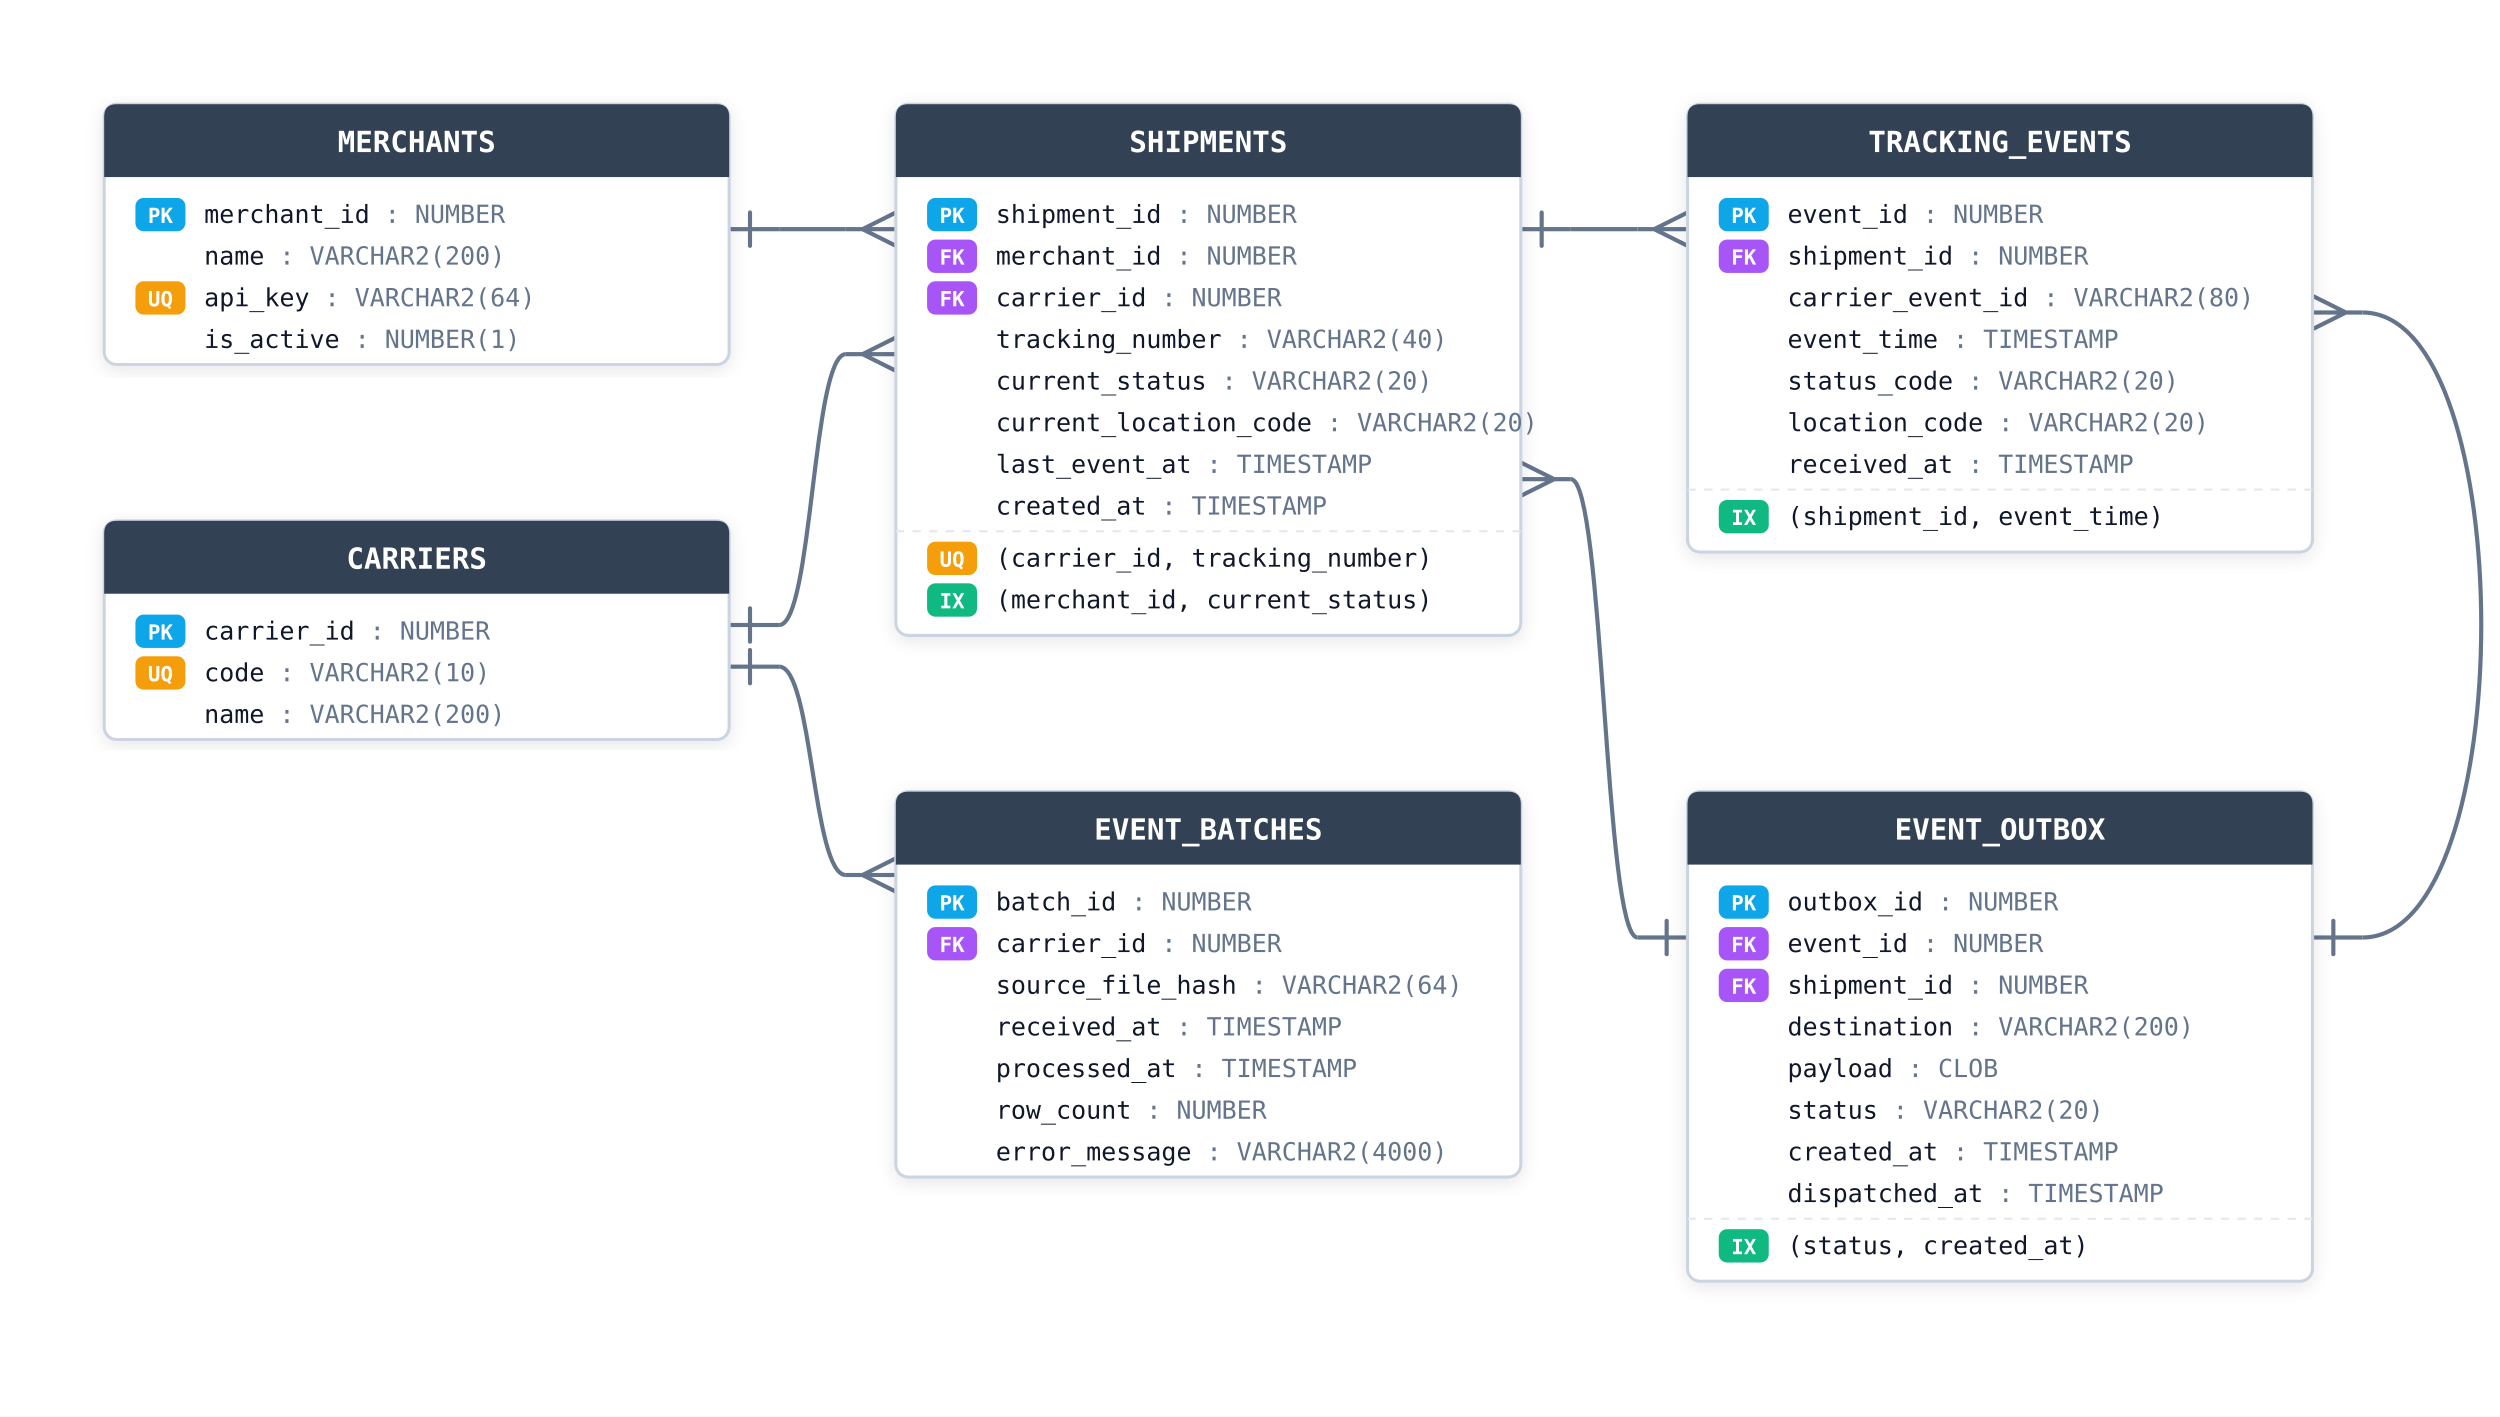
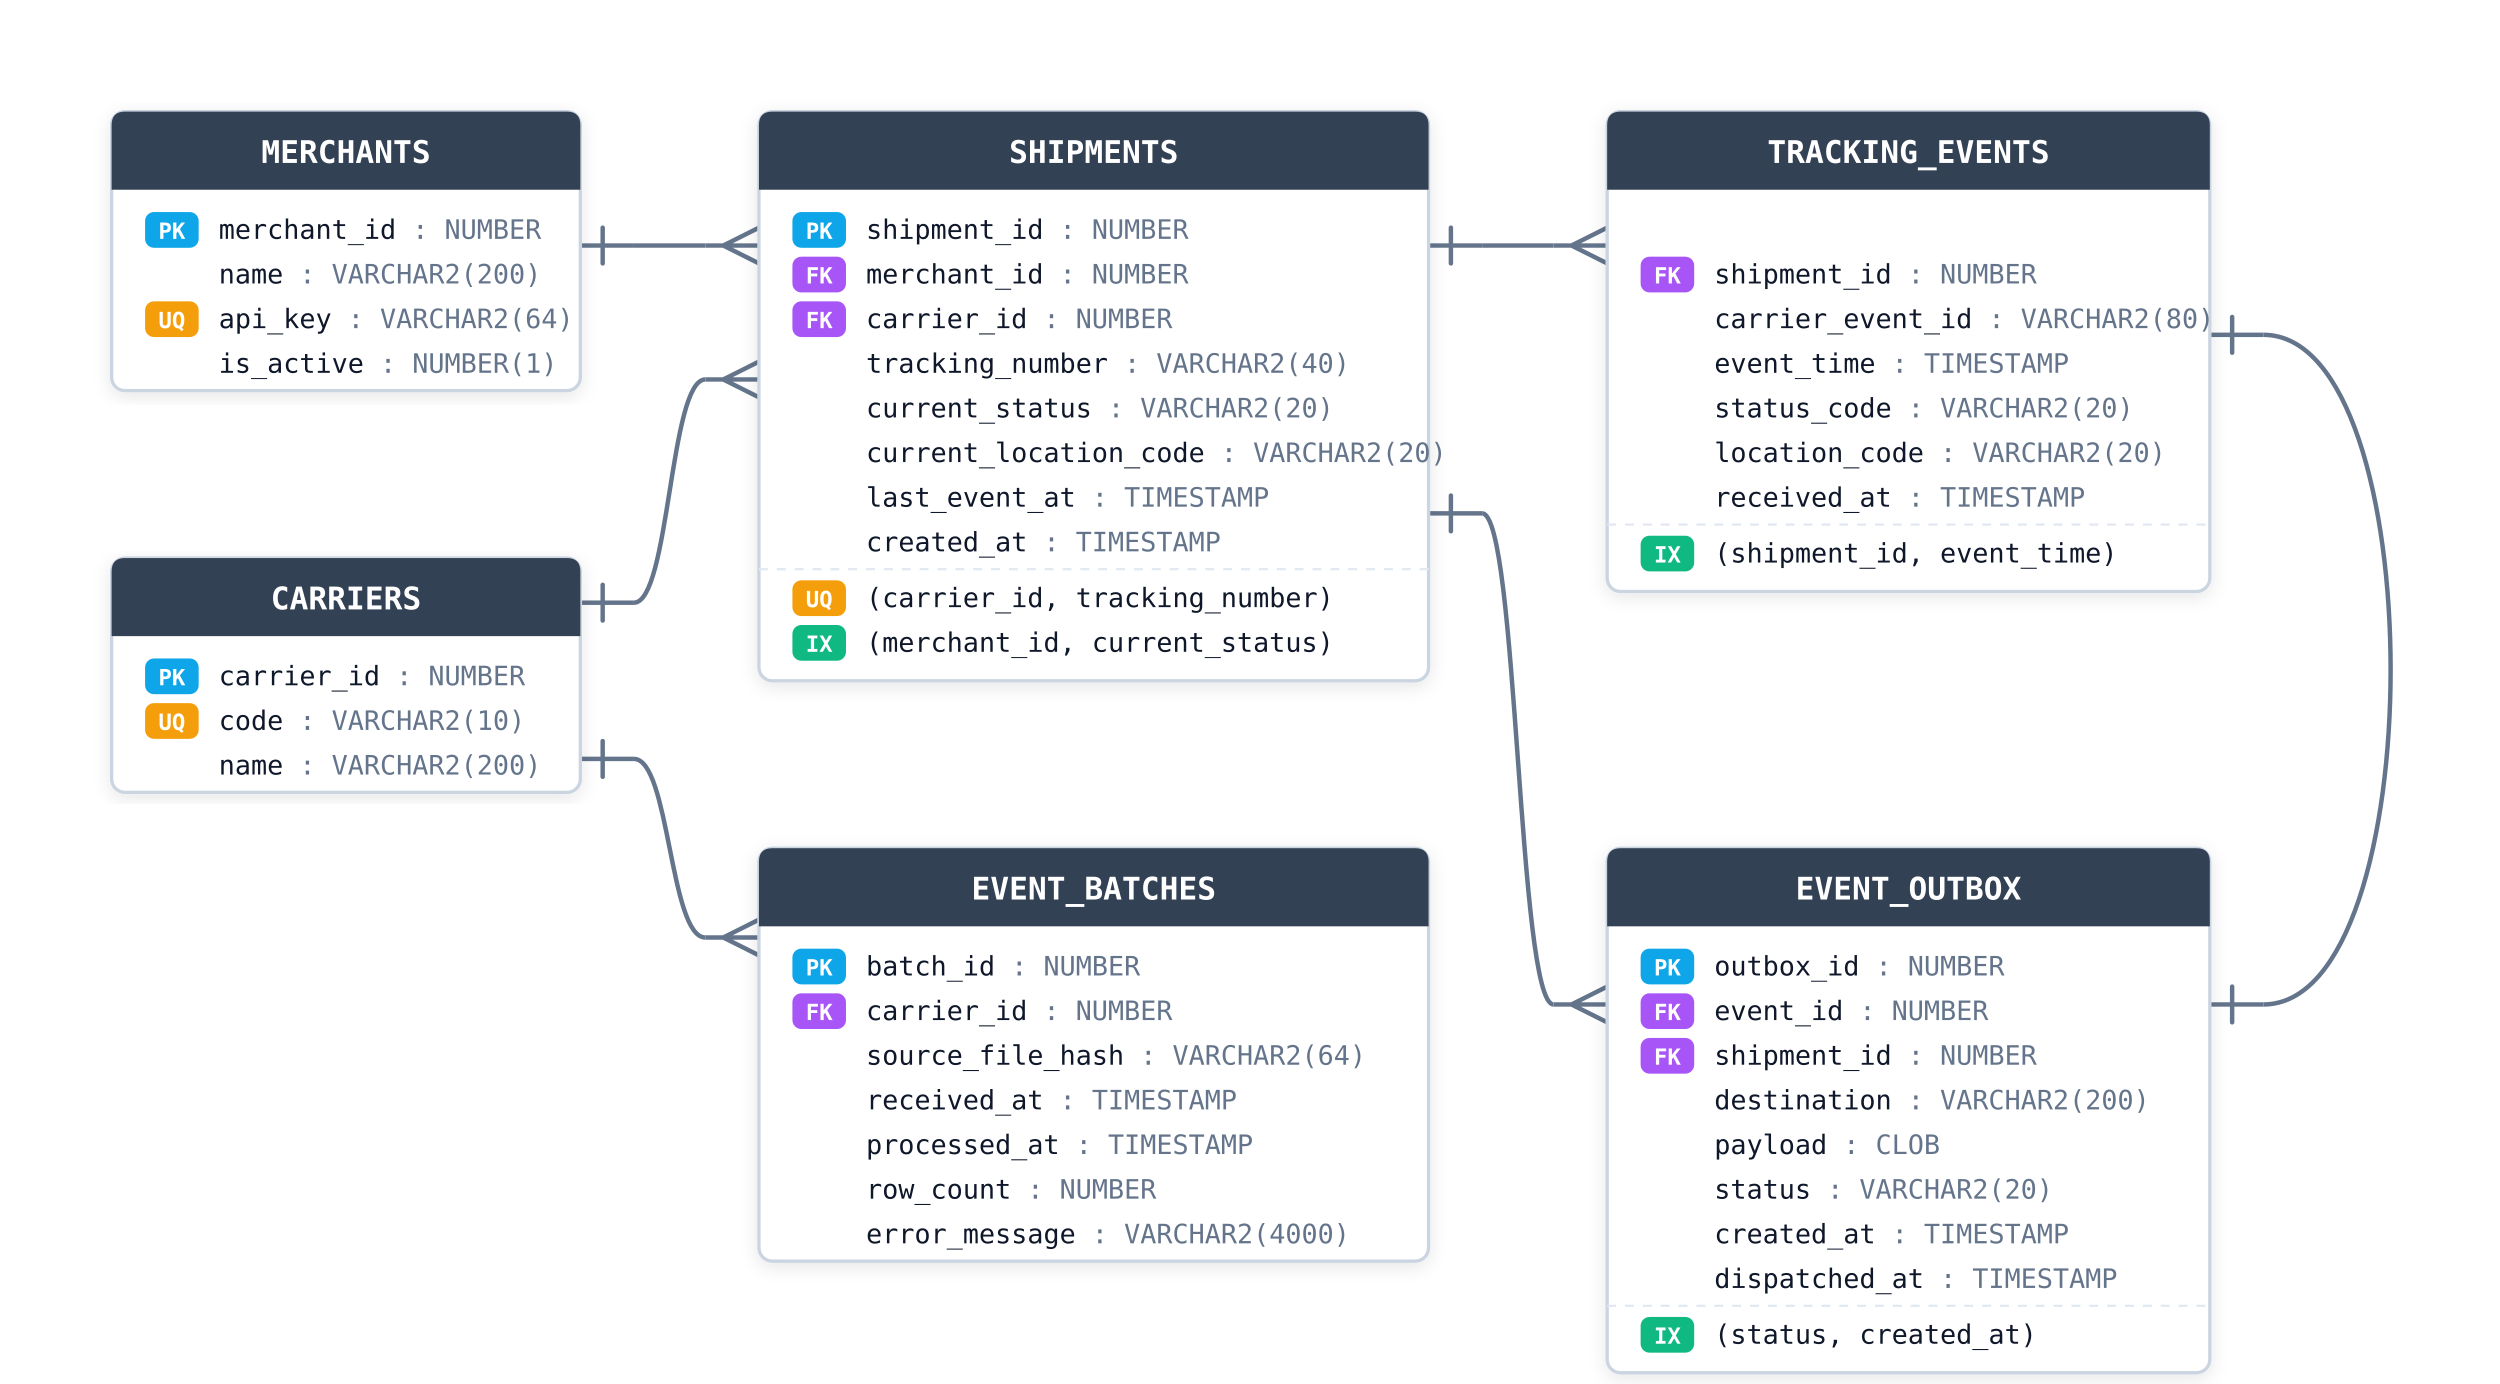
- <svg xmlns="http://www.w3.org/2000/svg" viewBox="0 0 1200 680" width="100%" height="100%">
-   <rect width="1200" height="680" fill="#ffffff" />
+ <svg xmlns="http://www.w3.org/2000/svg" viewBox="0 0 1120 620" width="100%" height="100%">
+   <rect width="1120" height="620" fill="#ffffff" />
  <defs>
    <filter id="shadow" x="-5%" y="-5%" width="110%" height="110%">
      <feDropShadow dx="0" dy="2" stdDeviation="4" flood-opacity="0.1" />
    </filter>
    <style>
      .rel { 
        stroke: #64748b; 
        stroke-width: 2; 
        fill: none; 
      }
      .marker-path { stroke: #64748b; stroke-width: 2; fill: none; stroke-linecap: round; stroke-linejoin: round; }
      .col-name { fill: #0f172a; }
      .col-type { fill: #64748b; }
      .tbl-bg { fill: #ffffff; stroke: #cbd5e1; stroke-width: 1.5; filter: url(#shadow); rx: 6; }
      .tbl-hdr { fill: #334155; }
      .tbl-title { fill: #ffffff; font-family: monospace; font-size: 14px; font-weight: bold; text-anchor: middle; }
      .txt { font-family: monospace; font-size: 12px; }
      .badge-txt { font-family: monospace; font-size: 10px; font-weight: bold; fill: #ffffff; text-anchor: middle; }
      .divider { stroke: #e2e8f0; stroke-dasharray: 4; }
    </style>
    <marker id="cross_out" viewBox="0 0 24 24" markerWidth="24" markerHeight="24" refX="24" refY="12" orient="0" markerUnits="userSpaceOnUse">
      <path d="M 0 12 L 24 12 M 10 4 L 10 20" class="marker-path" />
    </marker>
    <marker id="cross_in" viewBox="0 0 24 24" markerWidth="24" markerHeight="24" refX="0" refY="12" orient="0" markerUnits="userSpaceOnUse">
      <path d="M 0 12 L 24 12 M 14 4 L 14 20" class="marker-path" />
    </marker>
    <marker id="crow_out" viewBox="0 0 24 24" markerWidth="24" markerHeight="24" refX="24" refY="12" orient="0" markerUnits="userSpaceOnUse">
      <path d="M 0 12 L 24 12 M 16 12 L 0 4 M 16 12 L 0 20" class="marker-path" />
    </marker>
    <marker id="crow_in" viewBox="0 0 24 24" markerWidth="24" markerHeight="24" refX="0" refY="12" orient="0" markerUnits="userSpaceOnUse">
      <path d="M 0 12 L 24 12 M 8 12 L 24 4 M 8 12 L 24 20" class="marker-path" />
    </marker>
  </defs>
-   <path d="M 374 110 C 390 110 390 110 406 110" class="rel" marker-start="url(#cross_out)" marker-end="url(#crow_in)" />
-   <path d="M 374 300 C 390 300 390 170 406 170" class="rel" marker-start="url(#cross_out)" marker-end="url(#crow_in)" />
-   <path d="M 374 320 C 390 320 390 420 406 420" class="rel" marker-start="url(#cross_out)" marker-end="url(#crow_in)" />
-   <path d="M 754 110 C 770 110 770 110 786 110" class="rel" marker-start="url(#cross_out)" marker-end="url(#crow_in)" />
-   <path d="M 754 230 C 770 230 770 450 786 450" class="rel" marker-start="url(#crow_out)" marker-end="url(#cross_in)" />
-   <path d="M 1134 150 C 1210 150 1210 450 1134 450" class="rel" marker-start="url(#crow_out)" marker-end="url(#cross_out)" />
+   <path d="M 284 110 C 300 110 300 110 316 110" class="rel" marker-start="url(#cross_out)" marker-end="url(#crow_in)" />
+   <path d="M 284 270 C 300 270 300 170 316 170" class="rel" marker-start="url(#cross_out)" marker-end="url(#crow_in)" />
+   <path d="M 284 340 C 300 340 300 420 316 420" class="rel" marker-start="url(#cross_out)" marker-end="url(#crow_in)" />
+   <path d="M 664 110 C 680 110 680 110 696 110" class="rel" marker-start="url(#cross_out)" marker-end="url(#crow_in)" />
+   <path d="M 664 230 C 680 230 680 450 696 450" class="rel" marker-start="url(#cross_out)" marker-end="url(#crow_in)" />
+   <path d="M 1014 150 C 1090 150 1090 450 1014 450" class="rel" marker-start="url(#cross_out)" marker-end="url(#cross_out)" />
  <g transform="translate(50,50)">
-     <rect width="300" height="125" class="tbl-bg" />
-     <path d="M 0 6 Q 0 0 6 0 L 294 0 Q 300 0 300 6 L 300 35 L 0 35 Z" class="tbl-hdr" />
-     <text x="150" y="23" class="tbl-title">MERCHANTS</text>
+     <rect width="210" height="125" class="tbl-bg" />
+     <path d="M 0 6 Q 0 0 6 0 L 204 0 Q 210 0 210 6 L 210 35 L 0 35 Z" class="tbl-hdr" />
+     <text x="105" y="23" class="tbl-title">MERCHANTS</text>
    <rect x="15" y="45" width="24" height="16" rx="4" fill="#0ea5e9" />
    <text x="27" y="57" class="badge-txt">PK</text>
    <text x="48" y="57" class="txt">
      <tspan class="col-name">merchant_id</tspan>
      <tspan class="col-type">: NUMBER</tspan>
    </text>
    <text x="48" y="77" class="txt">
      <tspan class="col-name">name</tspan>
      <tspan class="col-type">: VARCHAR2(200)</tspan>
    </text>
    <rect x="15" y="85" width="24" height="16" rx="4" fill="#f59e0b" />
    <text x="27" y="97" class="badge-txt">UQ</text>
    <text x="48" y="97" class="txt">
      <tspan class="col-name">api_key</tspan>
      <tspan class="col-type">: VARCHAR2(64)</tspan>
    </text>
    <text x="48" y="117" class="txt">
      <tspan class="col-name">is_active</tspan>
      <tspan class="col-type">: NUMBER(1)</tspan>
    </text>
  </g>
  <g transform="translate(50,250)">
-     <rect width="300" height="105" class="tbl-bg" />
-     <path d="M 0 6 Q 0 0 6 0 L 294 0 Q 300 0 300 6 L 300 35 L 0 35 Z" class="tbl-hdr" />
-     <text x="150" y="23" class="tbl-title">CARRIERS</text>
+     <rect width="210" height="105" class="tbl-bg" />
+     <path d="M 0 6 Q 0 0 6 0 L 204 0 Q 210 0 210 6 L 210 35 L 0 35 Z" class="tbl-hdr" />
+     <text x="105" y="23" class="tbl-title">CARRIERS</text>
    <rect x="15" y="45" width="24" height="16" rx="4" fill="#0ea5e9" />
    <text x="27" y="57" class="badge-txt">PK</text>
    <text x="48" y="57" class="txt">
      <tspan class="col-name">carrier_id</tspan>
      <tspan class="col-type">: NUMBER</tspan>
    </text>
    <rect x="15" y="65" width="24" height="16" rx="4" fill="#f59e0b" />
    <text x="27" y="77" class="badge-txt">UQ</text>
    <text x="48" y="77" class="txt">
      <tspan class="col-name">code</tspan>
      <tspan class="col-type">: VARCHAR2(10)</tspan>
    </text>
    <text x="48" y="97" class="txt">
      <tspan class="col-name">name</tspan>
      <tspan class="col-type">: VARCHAR2(200)</tspan>
    </text>
  </g>
-   <g transform="translate(430,50)">
+   <g transform="translate(340,50)">
    <rect width="300" height="255" class="tbl-bg" />
    <path d="M 0 6 Q 0 0 6 0 L 294 0 Q 300 0 300 6 L 300 35 L 0 35 Z" class="tbl-hdr" />
    <text x="150" y="23" class="tbl-title">SHIPMENTS</text>
    <rect x="15" y="45" width="24" height="16" rx="4" fill="#0ea5e9" />
    <text x="27" y="57" class="badge-txt">PK</text>
    <text x="48" y="57" class="txt">
      <tspan class="col-name">shipment_id</tspan>
      <tspan class="col-type">: NUMBER</tspan>
    </text>
    <rect x="15" y="65" width="24" height="16" rx="4" fill="#a855f7" />
    <text x="27" y="77" class="badge-txt">FK</text>
    <text x="48" y="77" class="txt">
      <tspan class="col-name">merchant_id</tspan>
      <tspan class="col-type">: NUMBER</tspan>
    </text>
    <rect x="15" y="85" width="24" height="16" rx="4" fill="#a855f7" />
    <text x="27" y="97" class="badge-txt">FK</text>
    <text x="48" y="97" class="txt">
      <tspan class="col-name">carrier_id</tspan>
      <tspan class="col-type">: NUMBER</tspan>
    </text>
    <text x="48" y="117" class="txt">
      <tspan class="col-name">tracking_number</tspan>
      <tspan class="col-type">: VARCHAR2(40)</tspan>
    </text>
    <text x="48" y="137" class="txt">
      <tspan class="col-name">current_status</tspan>
      <tspan class="col-type">: VARCHAR2(20)</tspan>
    </text>
    <text x="48" y="157" class="txt">
      <tspan class="col-name">current_location_code</tspan>
      <tspan class="col-type">: VARCHAR2(20)</tspan>
    </text>
    <text x="48" y="177" class="txt">
      <tspan class="col-name">last_event_at</tspan>
      <tspan class="col-type">: TIMESTAMP</tspan>
    </text>
    <text x="48" y="197" class="txt">
      <tspan class="col-name">created_at</tspan>
      <tspan class="col-type">: TIMESTAMP</tspan>
    </text>
    <line x1="0" y1="205" x2="300" y2="205" class="divider" />
    <rect x="15" y="210" width="24" height="16" rx="4" fill="#f59e0b" />
    <text x="27" y="222" class="badge-txt">UQ</text>
    <text x="48" y="222" class="txt">
      <tspan class="col-name">(carrier_id, tracking_number)</tspan>
    </text>
    <rect x="15" y="230" width="24" height="16" rx="4" fill="#10b981" />
    <text x="27" y="242" class="badge-txt">IX</text>
    <text x="48" y="242" class="txt">
      <tspan class="col-name">(merchant_id, current_status)</tspan>
    </text>
  </g>
-   <g transform="translate(430,380)">
+   <g transform="translate(340,380)">
    <rect width="300" height="185" class="tbl-bg" />
    <path d="M 0 6 Q 0 0 6 0 L 294 0 Q 300 0 300 6 L 300 35 L 0 35 Z" class="tbl-hdr" />
    <text x="150" y="23" class="tbl-title">EVENT_BATCHES</text>
    <rect x="15" y="45" width="24" height="16" rx="4" fill="#0ea5e9" />
    <text x="27" y="57" class="badge-txt">PK</text>
    <text x="48" y="57" class="txt">
      <tspan class="col-name">batch_id</tspan>
      <tspan class="col-type">: NUMBER</tspan>
    </text>
    <rect x="15" y="65" width="24" height="16" rx="4" fill="#a855f7" />
    <text x="27" y="77" class="badge-txt">FK</text>
    <text x="48" y="77" class="txt">
      <tspan class="col-name">carrier_id</tspan>
      <tspan class="col-type">: NUMBER</tspan>
    </text>
    <text x="48" y="97" class="txt">
      <tspan class="col-name">source_file_hash</tspan>
      <tspan class="col-type">: VARCHAR2(64)</tspan>
    </text>
    <text x="48" y="117" class="txt">
      <tspan class="col-name">received_at</tspan>
      <tspan class="col-type">: TIMESTAMP</tspan>
    </text>
    <text x="48" y="137" class="txt">
      <tspan class="col-name">processed_at</tspan>
      <tspan class="col-type">: TIMESTAMP</tspan>
    </text>
    <text x="48" y="157" class="txt">
      <tspan class="col-name">row_count</tspan>
      <tspan class="col-type">: NUMBER</tspan>
    </text>
    <text x="48" y="177" class="txt">
      <tspan class="col-name">error_message</tspan>
      <tspan class="col-type">: VARCHAR2(4000)</tspan>
    </text>
  </g>
-   <g transform="translate(810,50)">
-     <rect width="300" height="215" class="tbl-bg" />
-     <path d="M 0 6 Q 0 0 6 0 L 294 0 Q 300 0 300 6 L 300 35 L 0 35 Z" class="tbl-hdr" />
-     <text x="150" y="23" class="tbl-title">TRACKING_EVENTS</text>
-     <rect x="15" y="45" width="24" height="16" rx="4" fill="#0ea5e9" />
-     <text x="27" y="57" class="badge-txt">PK</text>
-     <text x="48" y="57" class="txt">
-       <tspan class="col-name">event_id</tspan>
-       <tspan class="col-type">: NUMBER</tspan>
-     </text>
+   <g transform="translate(720,50)">
+     <rect width="270" height="215" class="tbl-bg" />
+     <path d="M 0 6 Q 0 0 6 0 L 264 0 Q 270 0 270 6 L 270 35 L 0 35 Z" class="tbl-hdr" />
+     <text x="135" y="23" class="tbl-title">TRACKING_EVENTS</text>
    <rect x="15" y="65" width="24" height="16" rx="4" fill="#a855f7" />
    <text x="27" y="77" class="badge-txt">FK</text>
    <text x="48" y="77" class="txt">
      <tspan class="col-name">shipment_id</tspan>
      <tspan class="col-type">: NUMBER</tspan>
    </text>
    <text x="48" y="97" class="txt">
      <tspan class="col-name">carrier_event_id</tspan>
      <tspan class="col-type">: VARCHAR2(80)</tspan>
    </text>
    <text x="48" y="117" class="txt">
      <tspan class="col-name">event_time</tspan>
      <tspan class="col-type">: TIMESTAMP</tspan>
    </text>
    <text x="48" y="137" class="txt">
      <tspan class="col-name">status_code</tspan>
      <tspan class="col-type">: VARCHAR2(20)</tspan>
    </text>
    <text x="48" y="157" class="txt">
      <tspan class="col-name">location_code</tspan>
      <tspan class="col-type">: VARCHAR2(20)</tspan>
    </text>
    <text x="48" y="177" class="txt">
      <tspan class="col-name">received_at</tspan>
      <tspan class="col-type">: TIMESTAMP</tspan>
    </text>
-     <line x1="0" y1="185" x2="300" y2="185" class="divider" />
+     <line x1="0" y1="185" x2="270" y2="185" class="divider" />
    <rect x="15" y="190" width="24" height="16" rx="4" fill="#10b981" />
    <text x="27" y="202" class="badge-txt">IX</text>
    <text x="48" y="202" class="txt">
      <tspan class="col-name">(shipment_id, event_time)</tspan>
    </text>
  </g>
-   <g transform="translate(810,380)">
-     <rect width="300" height="235" class="tbl-bg" />
-     <path d="M 0 6 Q 0 0 6 0 L 294 0 Q 300 0 300 6 L 300 35 L 0 35 Z" class="tbl-hdr" />
-     <text x="150" y="23" class="tbl-title">EVENT_OUTBOX</text>
+   <g transform="translate(720,380)">
+     <rect width="270" height="235" class="tbl-bg" />
+     <path d="M 0 6 Q 0 0 6 0 L 264 0 Q 270 0 270 6 L 270 35 L 0 35 Z" class="tbl-hdr" />
+     <text x="135" y="23" class="tbl-title">EVENT_OUTBOX</text>
    <rect x="15" y="45" width="24" height="16" rx="4" fill="#0ea5e9" />
    <text x="27" y="57" class="badge-txt">PK</text>
    <text x="48" y="57" class="txt">
      <tspan class="col-name">outbox_id</tspan>
      <tspan class="col-type">: NUMBER</tspan>
    </text>
    <rect x="15" y="65" width="24" height="16" rx="4" fill="#a855f7" />
    <text x="27" y="77" class="badge-txt">FK</text>
    <text x="48" y="77" class="txt">
      <tspan class="col-name">event_id</tspan>
      <tspan class="col-type">: NUMBER</tspan>
    </text>
    <rect x="15" y="85" width="24" height="16" rx="4" fill="#a855f7" />
    <text x="27" y="97" class="badge-txt">FK</text>
    <text x="48" y="97" class="txt">
      <tspan class="col-name">shipment_id</tspan>
      <tspan class="col-type">: NUMBER</tspan>
    </text>
    <text x="48" y="117" class="txt">
      <tspan class="col-name">destination</tspan>
      <tspan class="col-type">: VARCHAR2(200)</tspan>
    </text>
    <text x="48" y="137" class="txt">
      <tspan class="col-name">payload</tspan>
      <tspan class="col-type">: CLOB</tspan>
    </text>
    <text x="48" y="157" class="txt">
      <tspan class="col-name">status</tspan>
      <tspan class="col-type">: VARCHAR2(20)</tspan>
    </text>
    <text x="48" y="177" class="txt">
      <tspan class="col-name">created_at</tspan>
      <tspan class="col-type">: TIMESTAMP</tspan>
    </text>
    <text x="48" y="197" class="txt">
      <tspan class="col-name">dispatched_at</tspan>
      <tspan class="col-type">: TIMESTAMP</tspan>
    </text>
-     <line x1="0" y1="205" x2="300" y2="205" class="divider" />
+     <line x1="0" y1="205" x2="270" y2="205" class="divider" />
    <rect x="15" y="210" width="24" height="16" rx="4" fill="#10b981" />
    <text x="27" y="222" class="badge-txt">IX</text>
    <text x="48" y="222" class="txt">
      <tspan class="col-name">(status, created_at)</tspan>
    </text>
  </g>
</svg>
